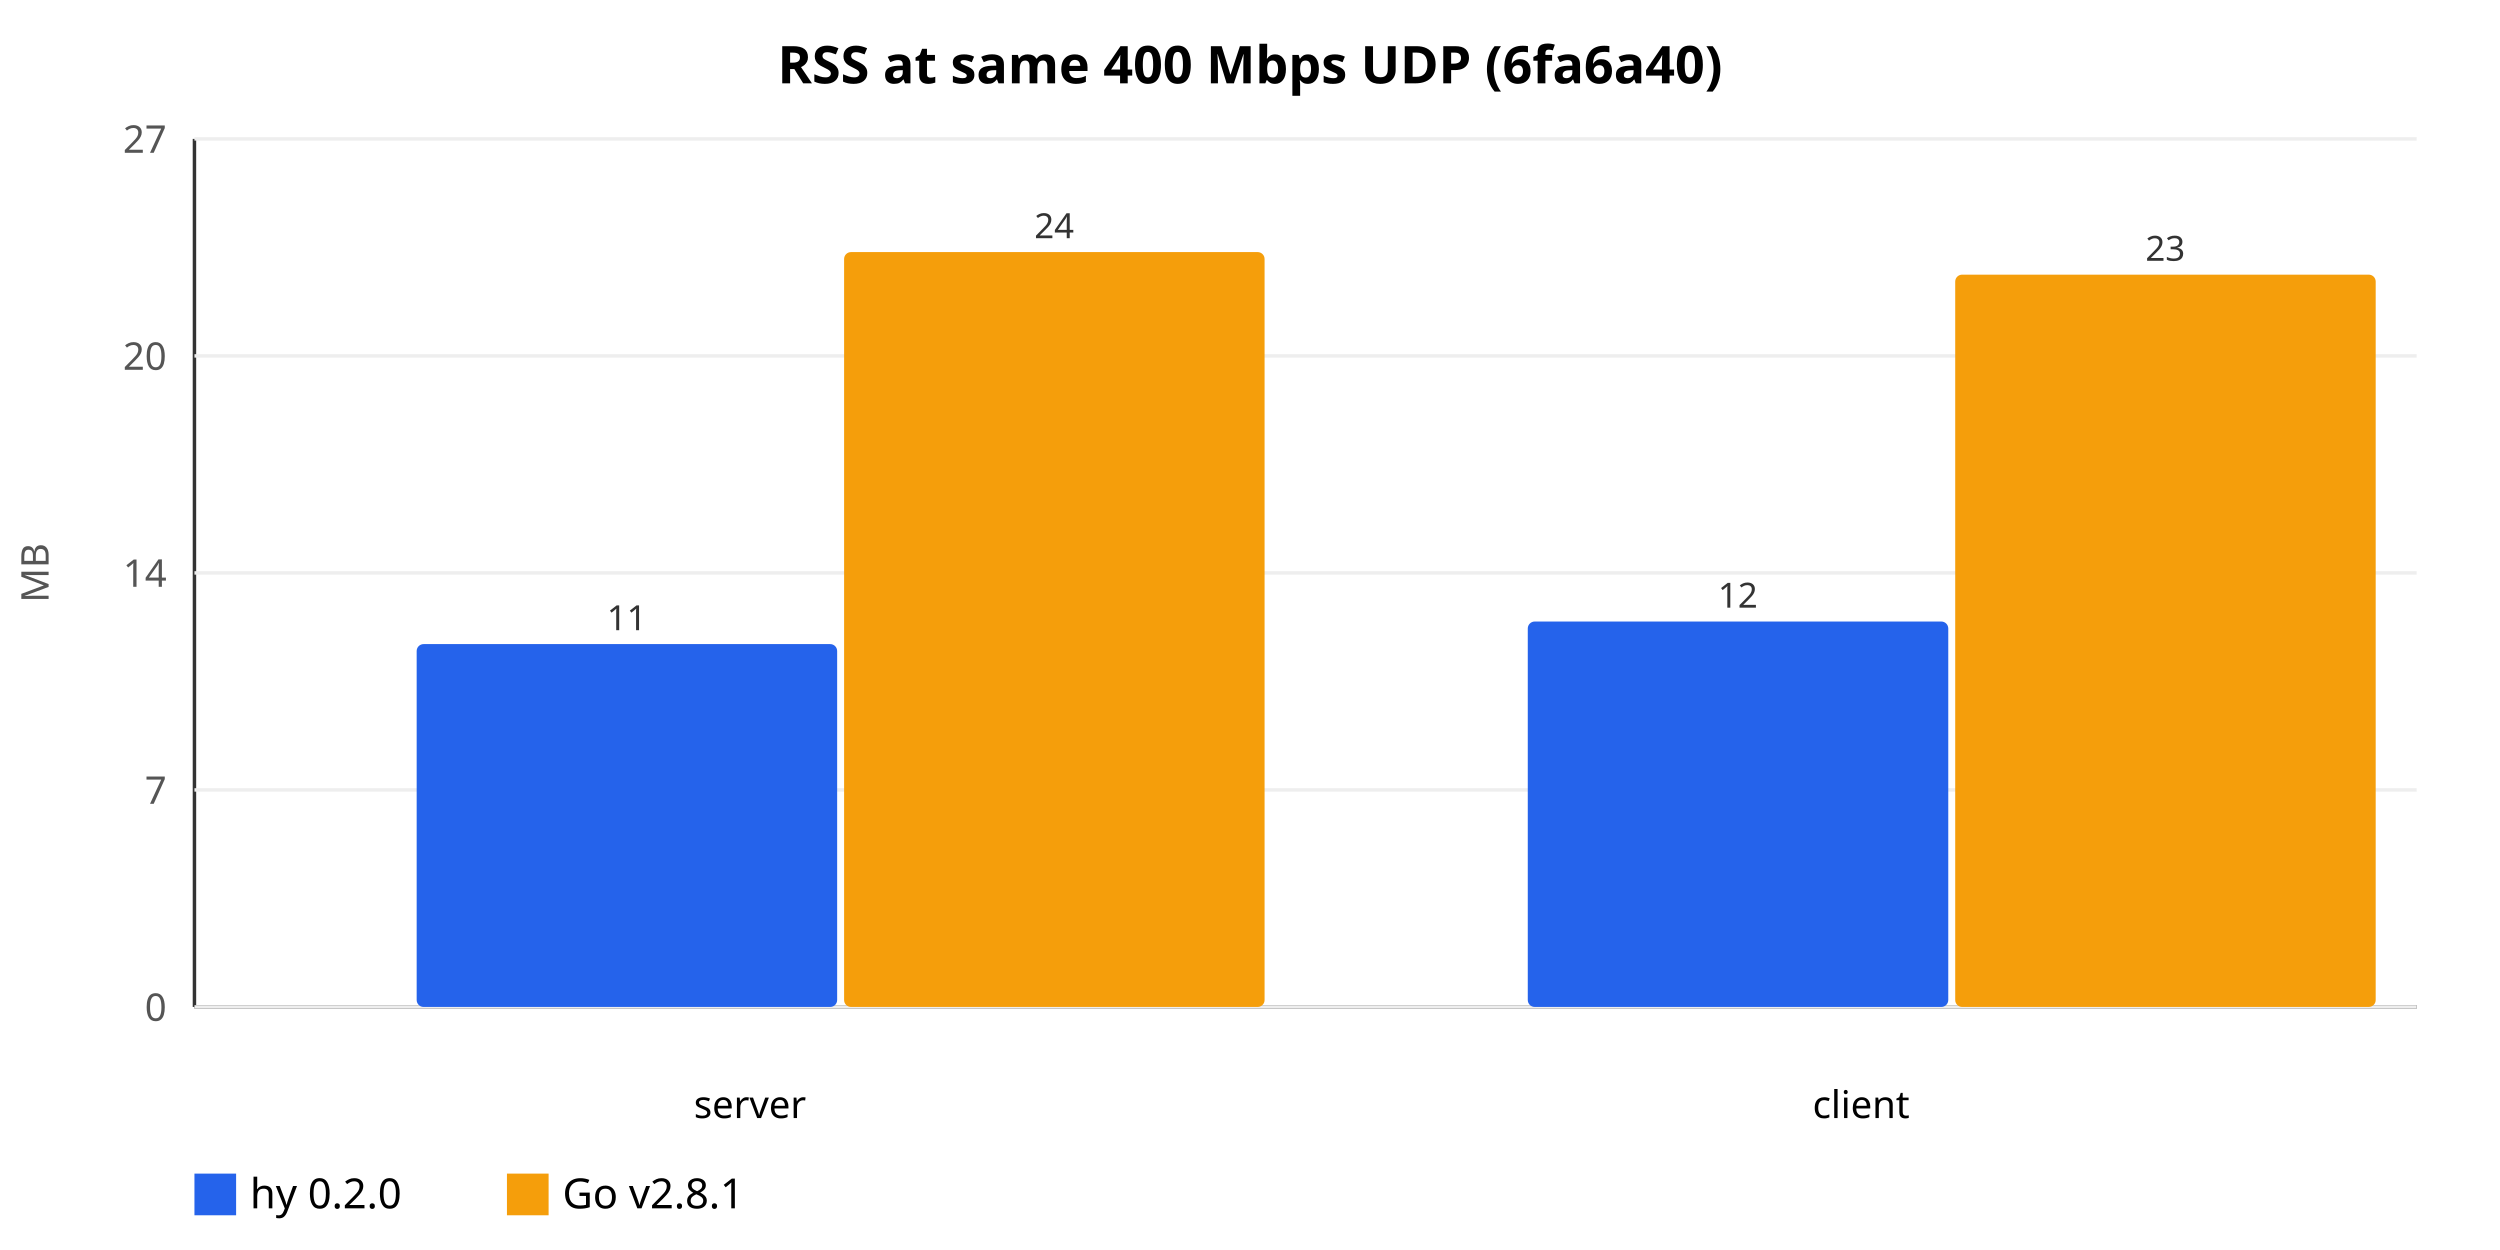
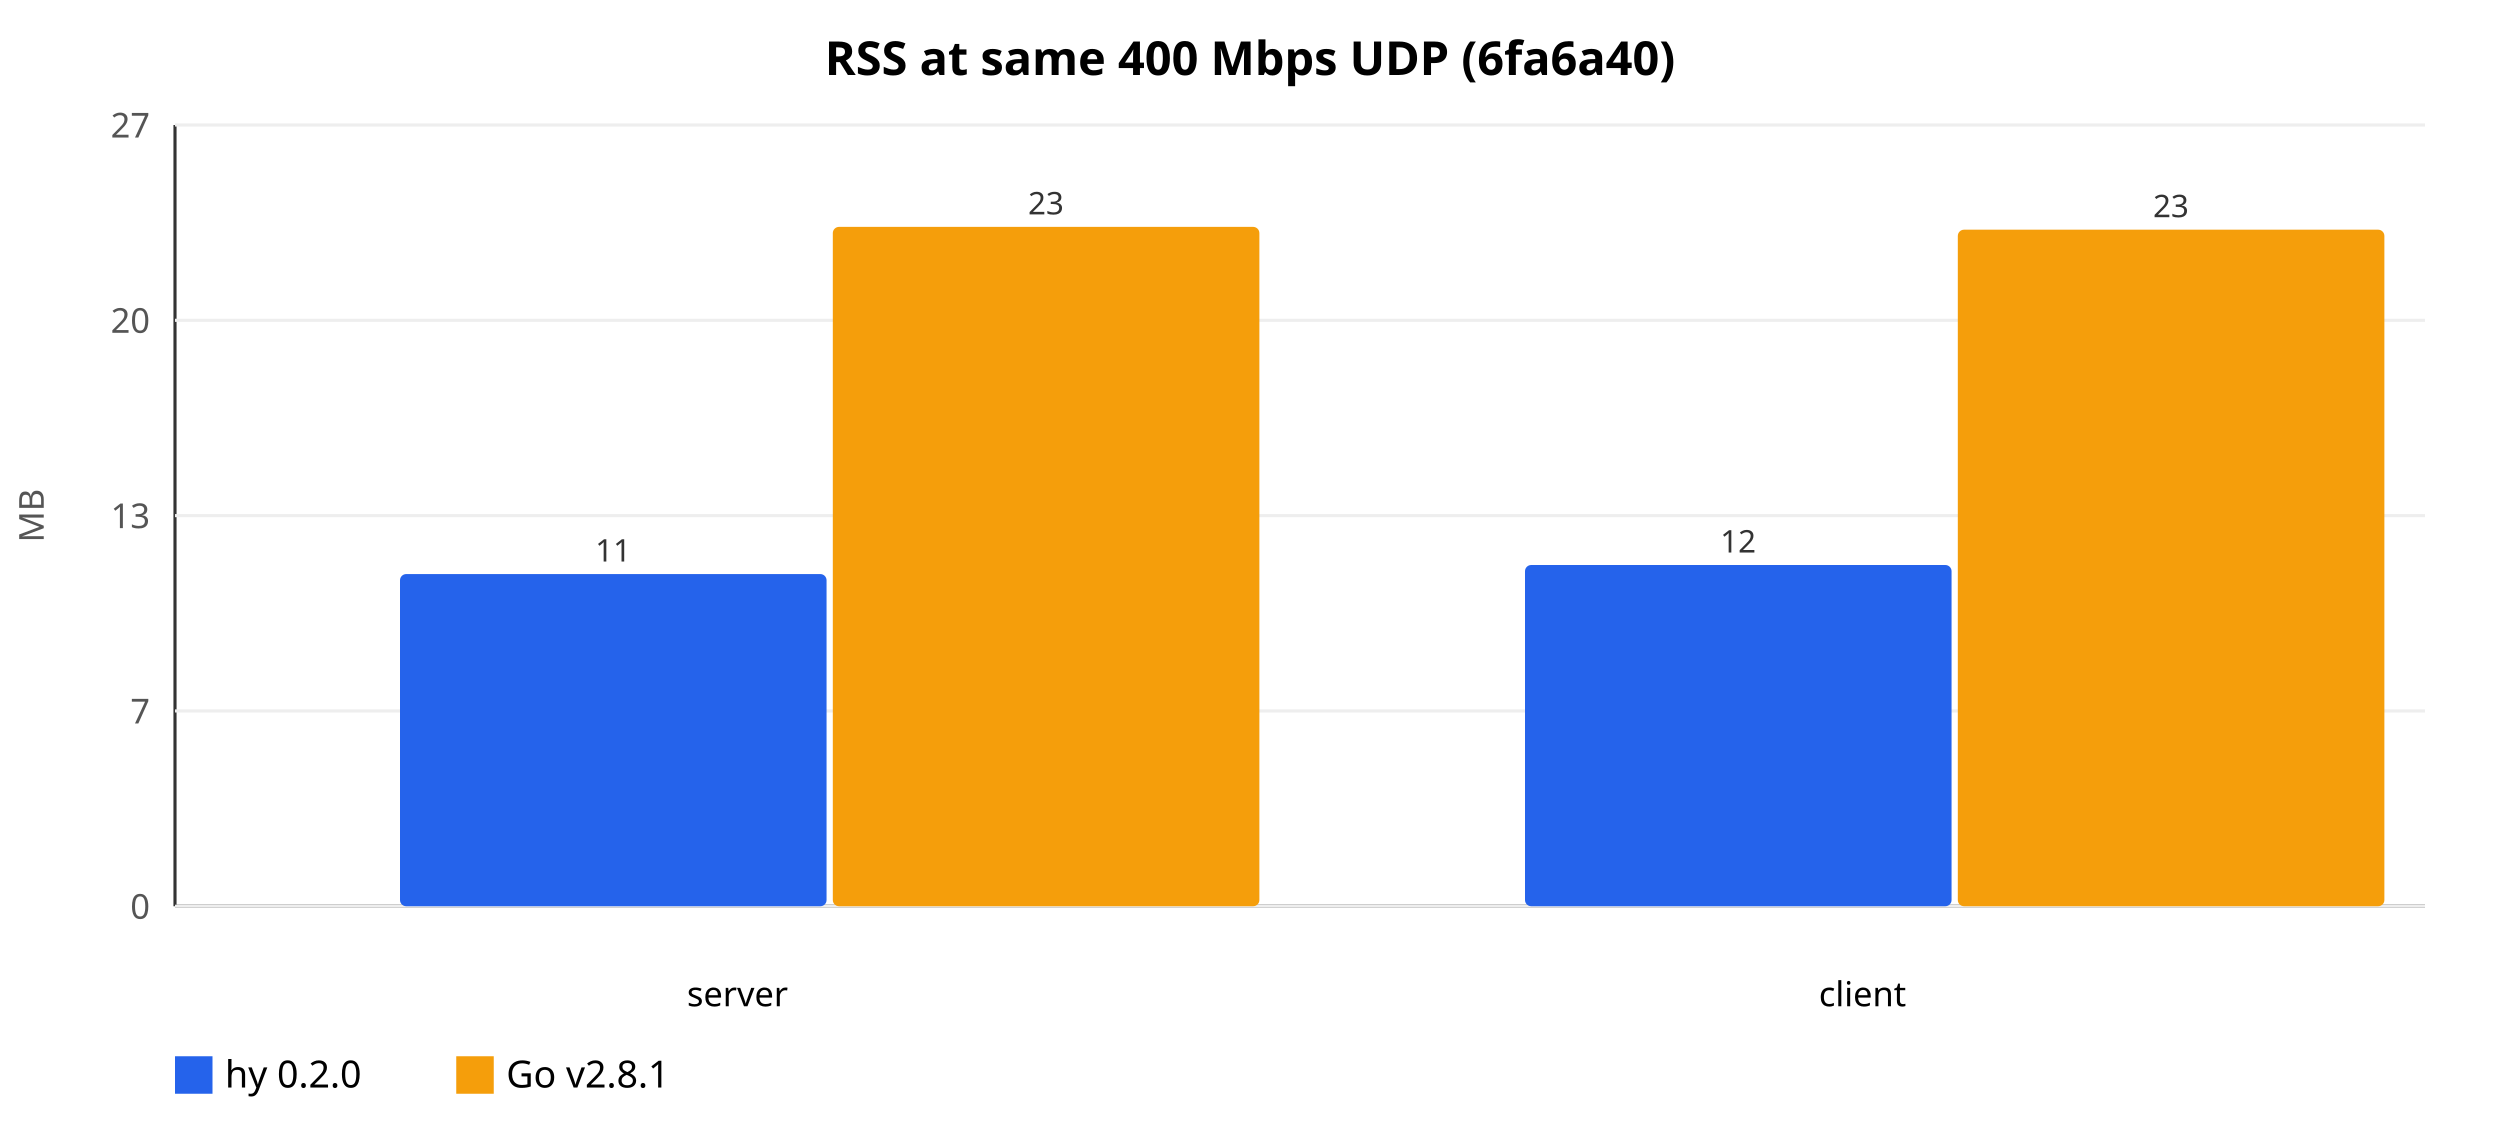
- <svg xmlns="http://www.w3.org/2000/svg" width="720" height="360" font-family="sans-serif">
+ <svg xmlns="http://www.w3.org/2000/svg" width="800" height="360" font-family="sans-serif">
  <rect width="100%" height="100%" fill="#fff" />
-   <text x="360.0" y="24" text-anchor="middle" font-size="15" font-weight="600">RSS at same 400 Mbps UDP (6fa6a40)</text>
+   <text x="400.0" y="24" text-anchor="middle" font-size="15" font-weight="600">RSS at same 400 Mbps UDP (6fa6a40)</text>
  <line x1="56" y1="40" x2="56" y2="290" stroke="#333" />
-   <line x1="56" y1="290" x2="696" y2="290" stroke="#333" />
-   <line x1="56" y1="290.0" x2="696" y2="290.0" stroke="#eee" />
+   <line x1="56" y1="290" x2="776" y2="290" stroke="#333" />
+   <line x1="56" y1="290.0" x2="776" y2="290.0" stroke="#eee" />
  <text x="48" y="294.0" text-anchor="end" font-size="11" fill="#555">0</text>
-   <line x1="56" y1="227.5" x2="696" y2="227.5" stroke="#eee" />
+   <line x1="56" y1="227.5" x2="776" y2="227.5" stroke="#eee" />
  <text x="48" y="231.5" text-anchor="end" font-size="11" fill="#555">7</text>
-   <line x1="56" y1="165.0" x2="696" y2="165.0" stroke="#eee" />
-   <text x="48" y="169.0" text-anchor="end" font-size="11" fill="#555">14</text>
-   <line x1="56" y1="102.5" x2="696" y2="102.5" stroke="#eee" />
+   <line x1="56" y1="165.0" x2="776" y2="165.0" stroke="#eee" />
+   <text x="48" y="169.0" text-anchor="end" font-size="11" fill="#555">13</text>
+   <line x1="56" y1="102.5" x2="776" y2="102.5" stroke="#eee" />
  <text x="48" y="106.5" text-anchor="end" font-size="11" fill="#555">20</text>
-   <line x1="56" y1="40.0" x2="696" y2="40.0" stroke="#eee" />
+   <line x1="56" y1="40.0" x2="776" y2="40.0" stroke="#eee" />
  <text x="48" y="44.0" text-anchor="end" font-size="11" fill="#555">27</text>
  <text x="14" y="165.0" text-anchor="middle" font-size="11" fill="#555" transform="rotate(-90 14 165.0)">MB</text>
-   <rect x="120.0" y="185.5" width="121.1" height="104.5" fill="#2563eb" rx="2" />
-   <text x="180.5" y="181.5" text-anchor="middle" font-size="10" fill="#333">11</text>
-   <rect x="440.0" y="179.0" width="121.1" height="111.0" fill="#2563eb" rx="2" />
-   <text x="500.5" y="175.0" text-anchor="middle" font-size="10" fill="#333">12</text>
-   <rect x="243.1" y="72.6" width="121.1" height="217.4" fill="#f59e0b" rx="2" />
-   <text x="303.6" y="68.6" text-anchor="middle" font-size="10" fill="#333">24</text>
-   <rect x="563.1" y="79.1" width="121.1" height="210.9" fill="#f59e0b" rx="2" />
-   <text x="623.6" y="75.1" text-anchor="middle" font-size="10" fill="#333">23</text>
-   <text x="216.0" y="322" text-anchor="middle" font-size="11">server</text>
-   <text x="536.0" y="322" text-anchor="middle" font-size="11">client</text>
+   <rect x="128.0" y="183.7" width="136.5" height="106.3" fill="#2563eb" rx="2" />
+   <text x="196.2" y="179.7" text-anchor="middle" font-size="10" fill="#333">11</text>
+   <rect x="488.0" y="180.8" width="136.5" height="109.2" fill="#2563eb" rx="2" />
+   <text x="556.2" y="176.8" text-anchor="middle" font-size="10" fill="#333">12</text>
+   <rect x="266.5" y="72.6" width="136.5" height="217.4" fill="#f59e0b" rx="2" />
+   <text x="334.7" y="68.6" text-anchor="middle" font-size="10" fill="#333">23</text>
+   <rect x="626.5" y="73.5" width="136.5" height="216.5" fill="#f59e0b" rx="2" />
+   <text x="694.7" y="69.5" text-anchor="middle" font-size="10" fill="#333">23</text>
+   <text x="236.0" y="322" text-anchor="middle" font-size="11">server</text>
+   <text x="596.0" y="322" text-anchor="middle" font-size="11">client</text>
  <rect x="56" y="338" width="12" height="12" fill="#2563eb" />
  <text x="72" y="348" font-size="12">hy 0.2.0</text>
  <rect x="146" y="338" width="12" height="12" fill="#f59e0b" />
  <text x="162" y="348" font-size="12">Go v2.8.1</text>
</svg>
